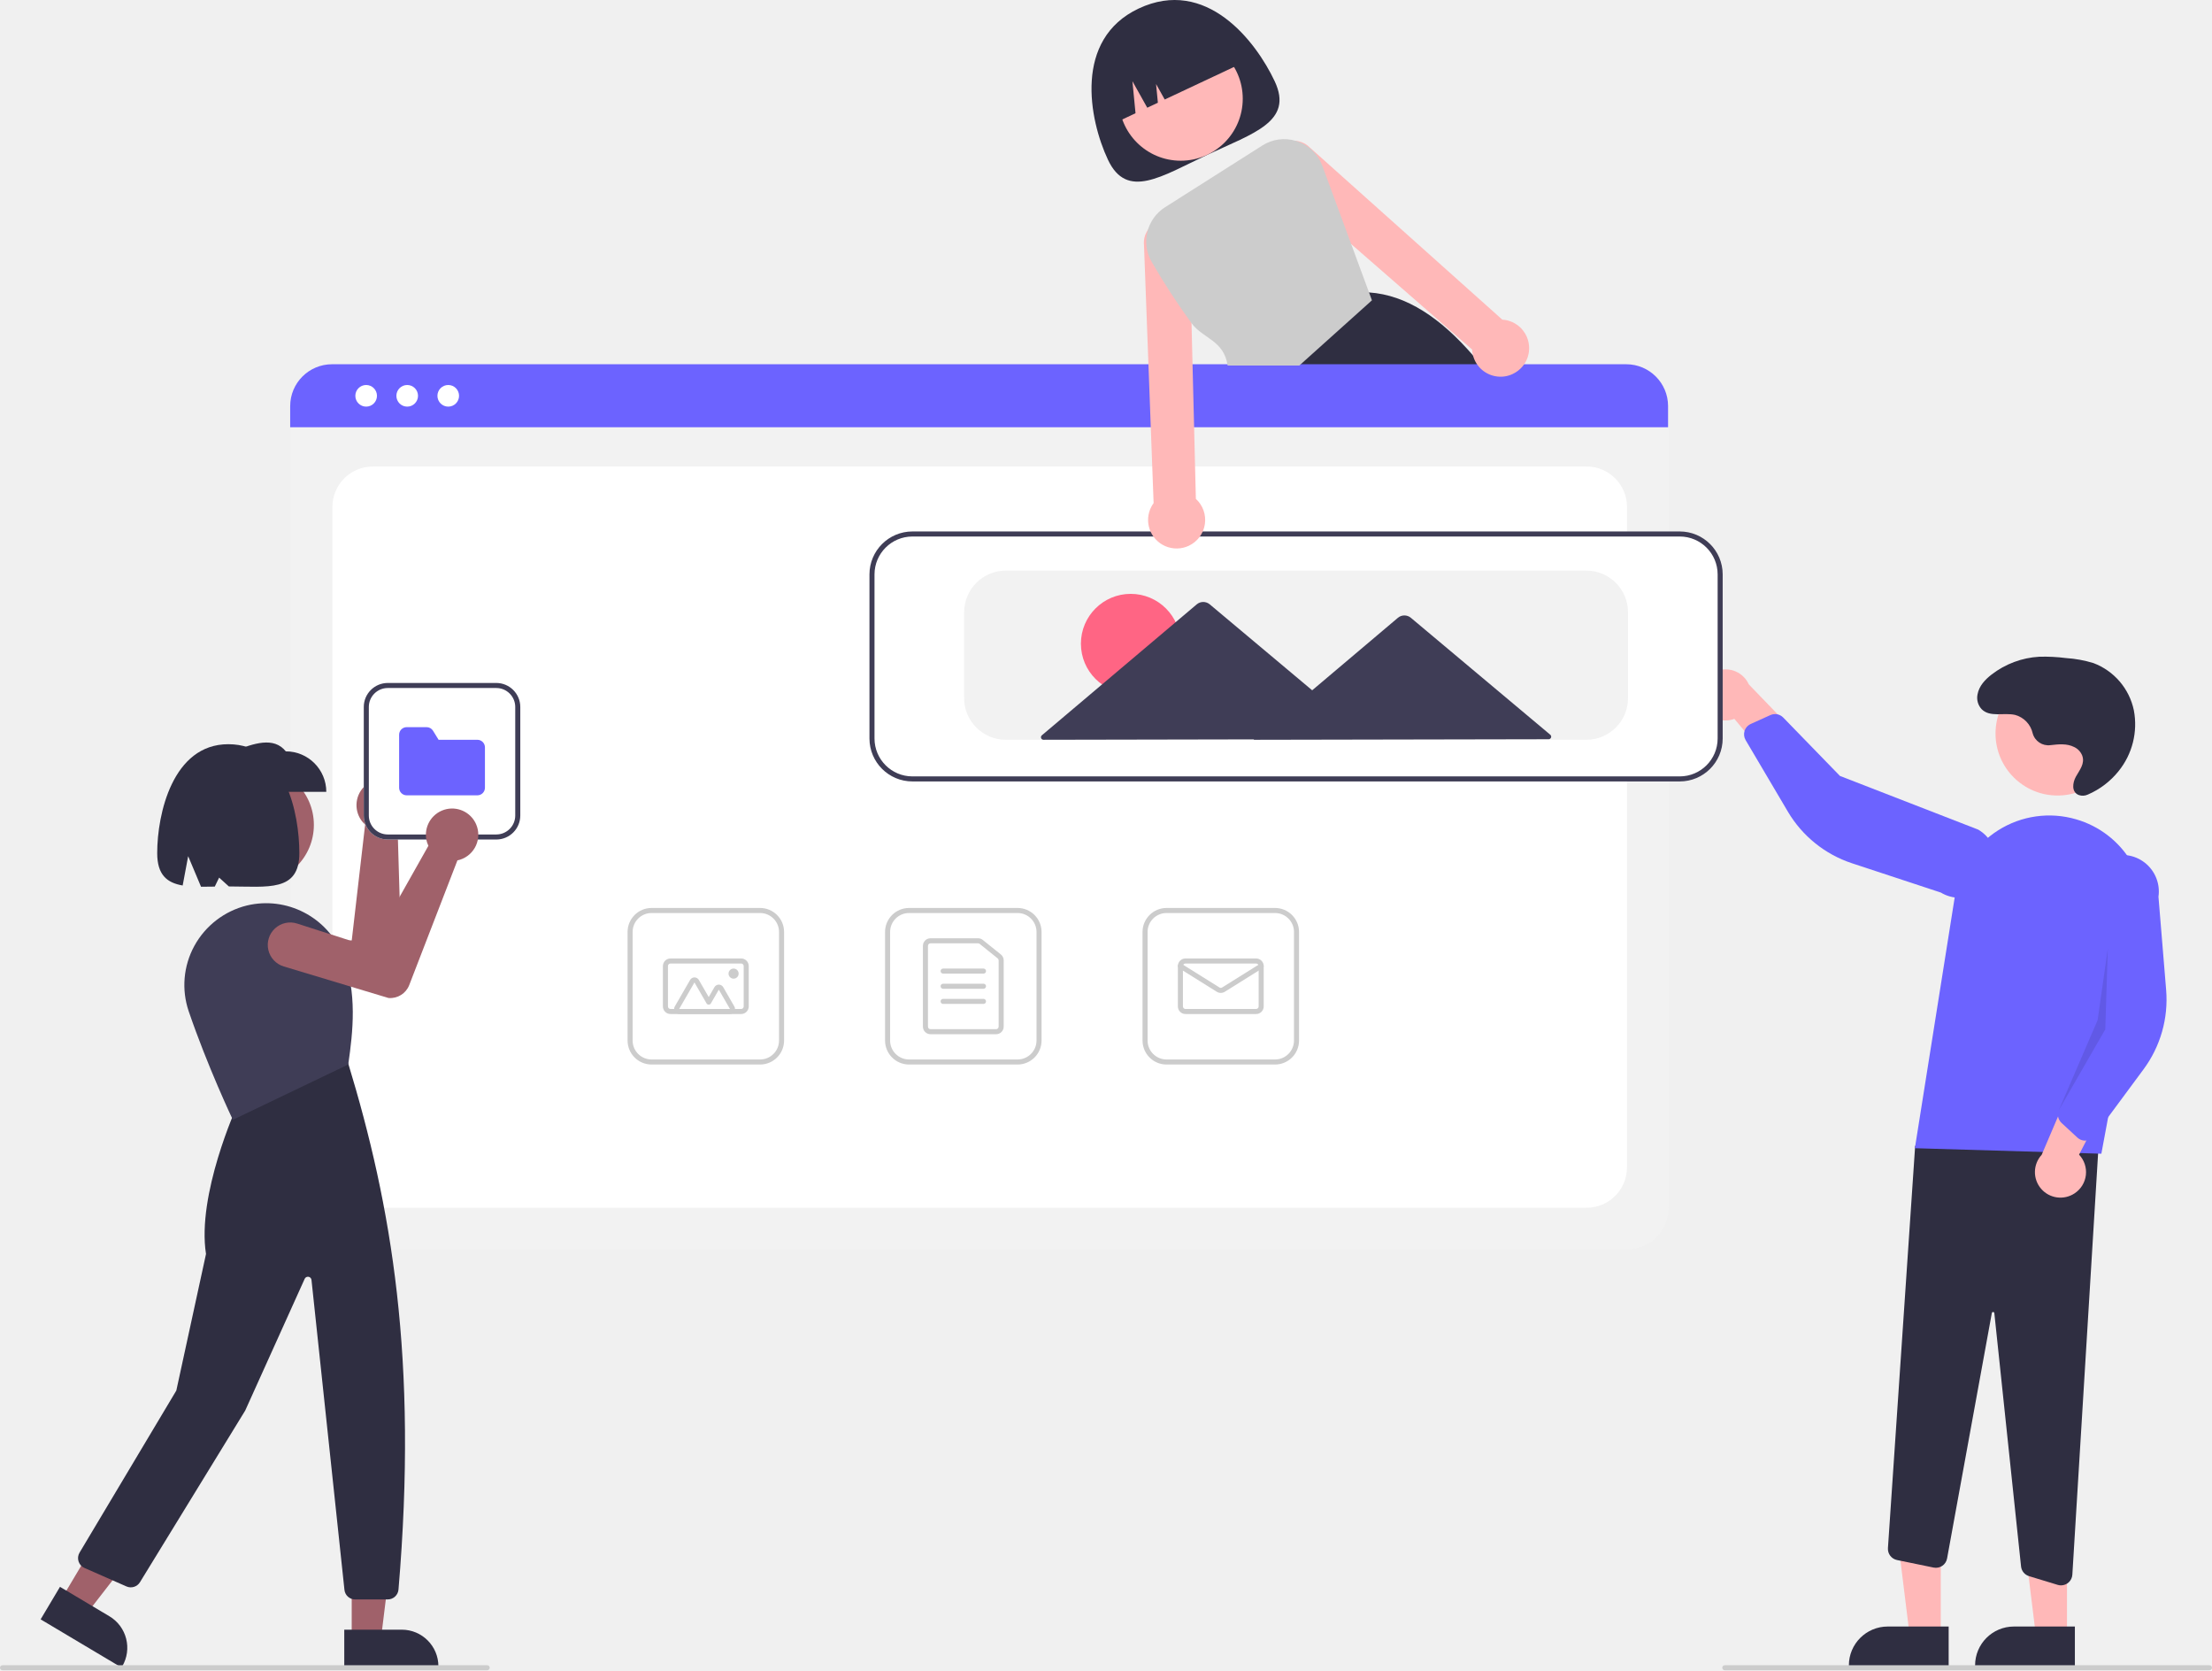
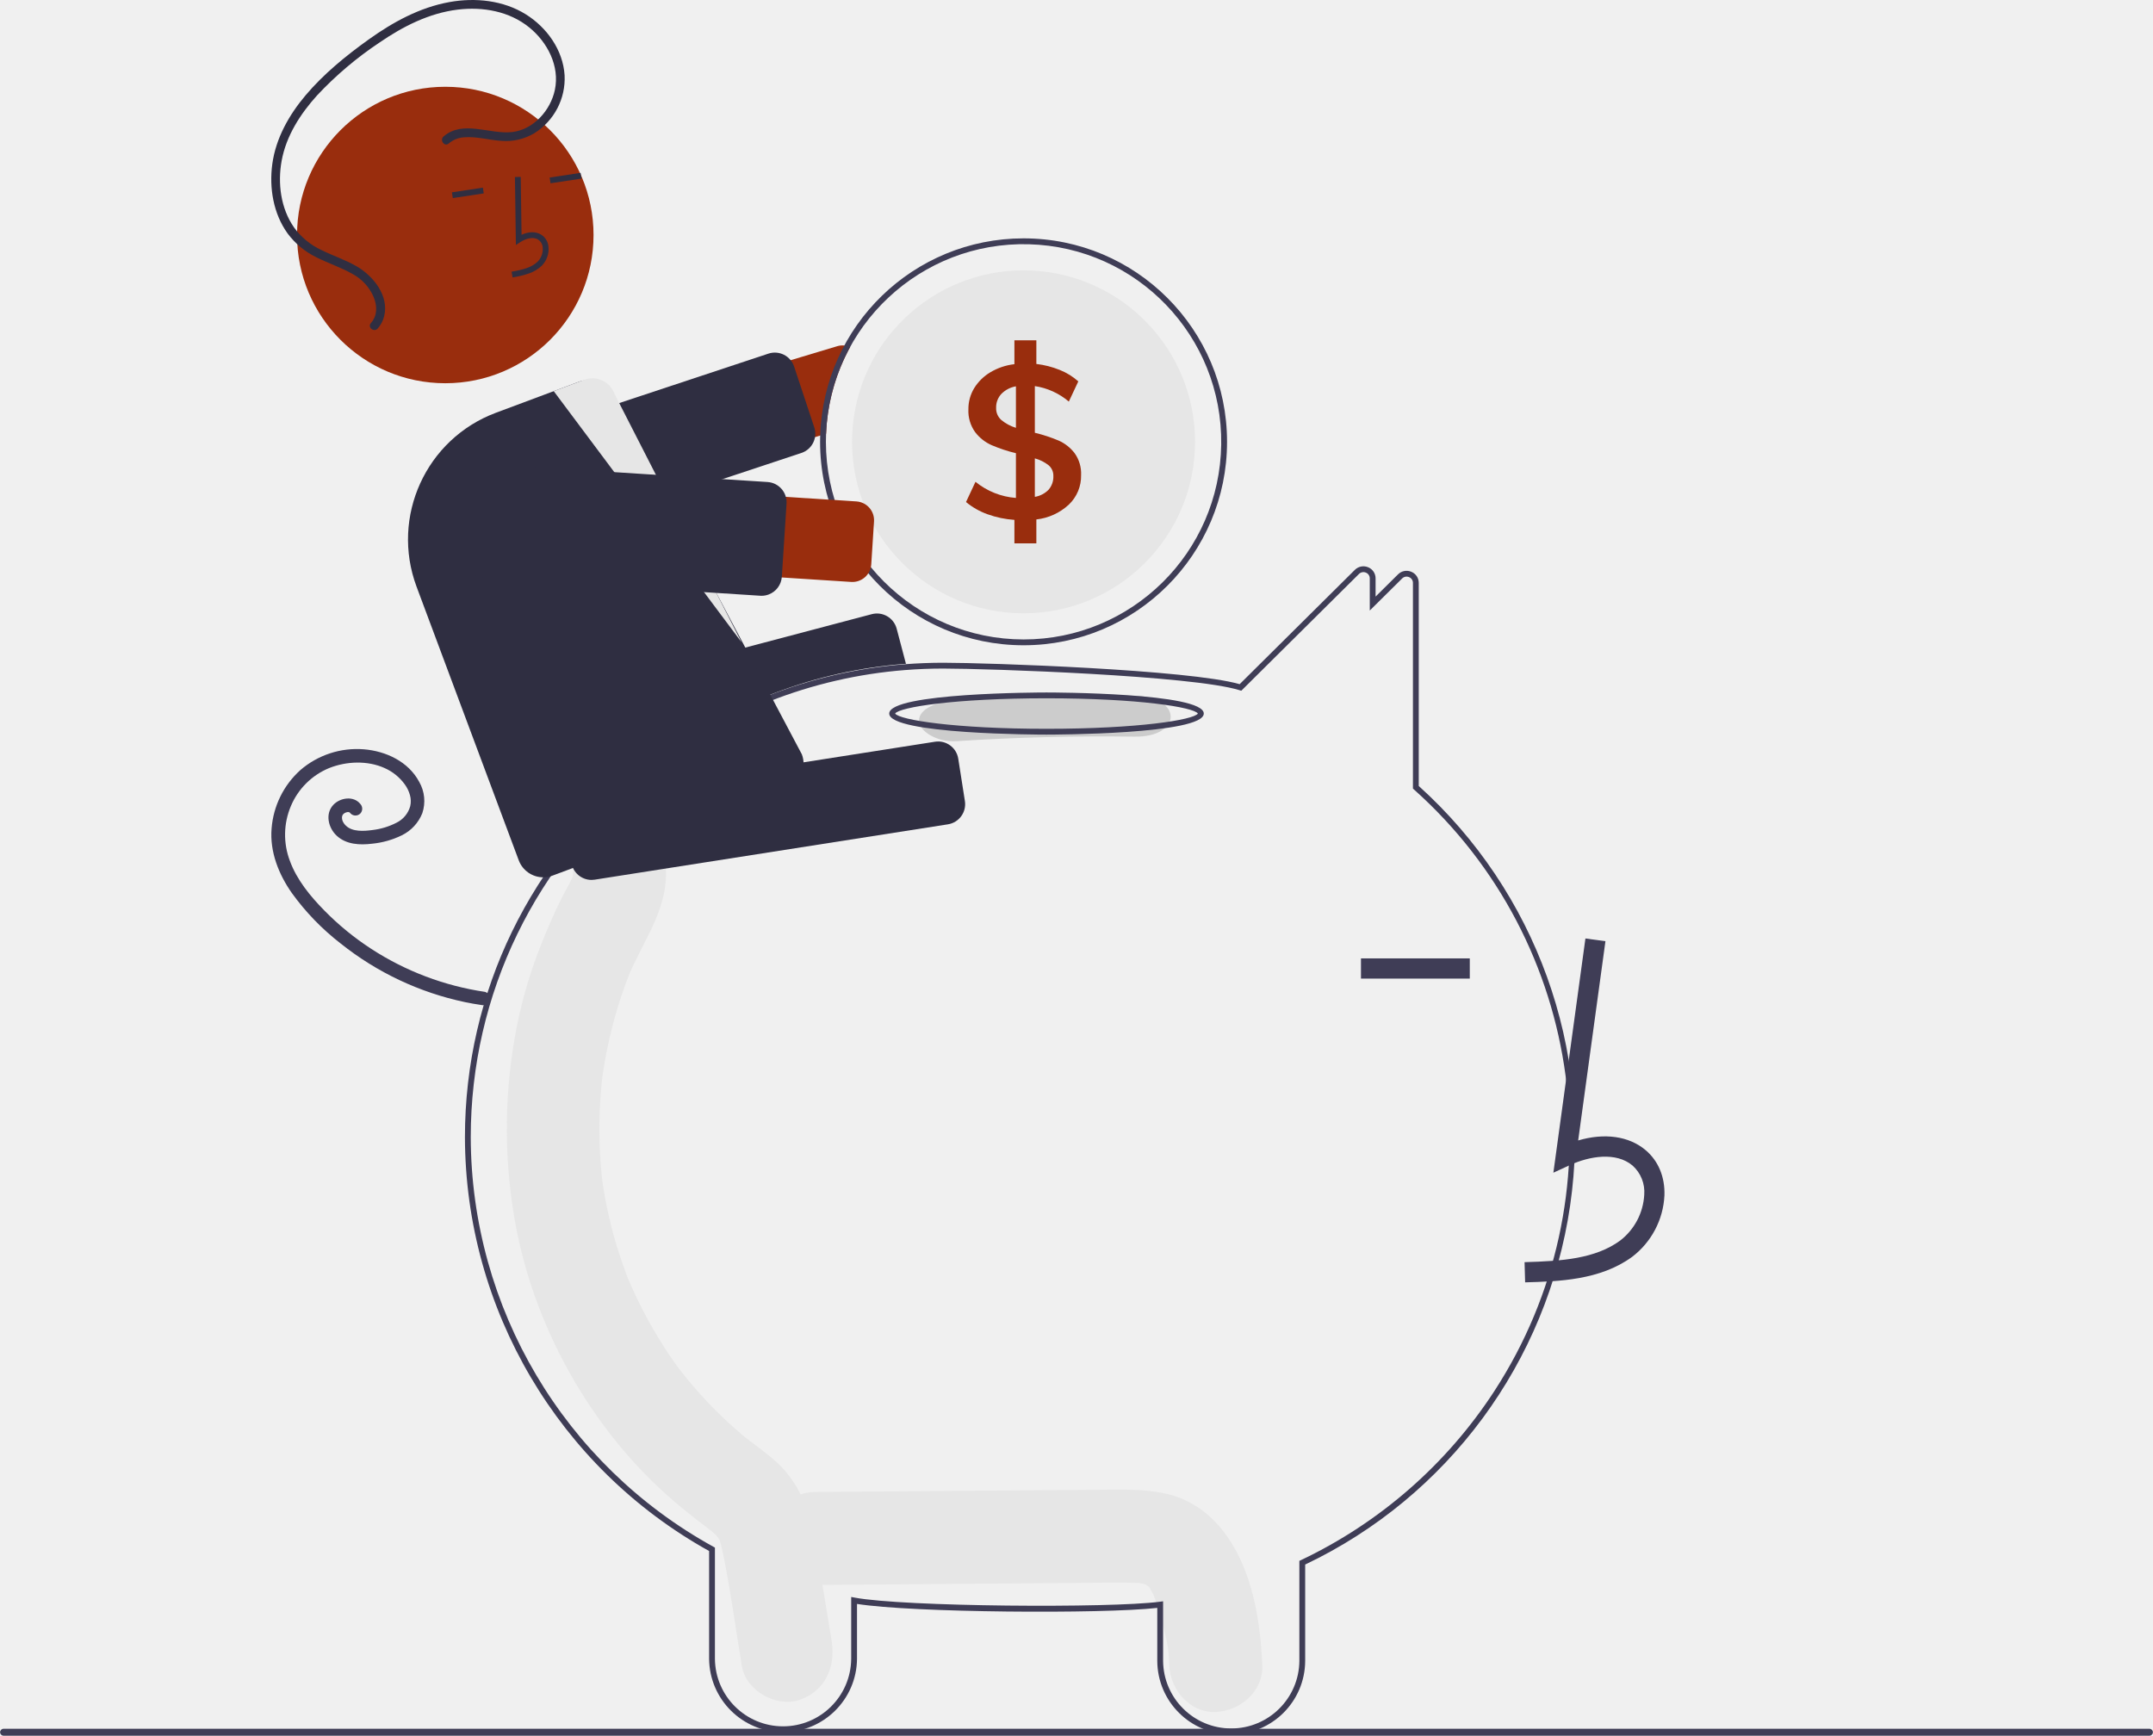
- <svg xmlns="http://www.w3.org/2000/svg" data-name="Layer 1" width="876.272" height="661.473" viewBox="0 0 876.272 661.473">
-   <path d="M685.834,138.655c7.516,15.995-8.411,20.526-26.655,29.099s-31.898,17.942-39.414,1.947-13.615-47.743,12.195-59.871C658.66,97.284,678.318,122.659,685.834,138.655Z" transform="translate(-180.8642 -106.4605)" fill="#2f2e41" />
-   <circle cx="467.746" cy="39.089" r="24.561" fill="#ffb8b8" />
-   <path d="M770.29,254.473c-.85-1.11-1.7-2.2-2.56-3.26q-1.665-2.07-3.35-4.01c-12.73-14.69-26.27-23.94-41.18-24.93h-.02l-.22-.02-29.71,28.96-10.1,9.84.22.54,5.45,13.57h95.49A234.834,234.834,0,0,0,770.29,254.473Z" transform="translate(-180.8642 -106.4605)" fill="#2f2e41" />
-   <path d="M621.902,155.438l0,0,8.792-4.131-1.225-12.683,5.879,10.496,4.202-1.975-.714-7.399,3.43,6.123,31.224-14.673,0,0a26,26,0,0,0-34.589-12.474l-4.525,2.126A26,26,0,0,0,621.902,155.438Z" transform="translate(-180.8642 -106.4605)" fill="#2f2e41" />
-   <path d="M825.39,601.261H312.552a16.519,16.519,0,0,1-16.5-16.5V276.607a12.102,12.102,0,0,1,12.088-12.088H829.593a12.311,12.311,0,0,1,12.297,12.297V584.761A16.519,16.519,0,0,1,825.39,601.261Z" transform="translate(-180.8642 -106.4605)" fill="#f2f2f2" />
-   <path d="M328.552,584.761h480.839a16,16,0,0,0,16-16V307.213a16,16,0,0,0-16-16H328.552a16,16,0,0,0-16,16V568.761A16,16,0,0,0,328.552,584.761Z" transform="translate(-180.8642 -106.4605)" fill="#fff" />
-   <path d="M841.66,275.663H295.82v-8.4a16.574,16.574,0,0,1,16.56-16.55H825.1a16.574,16.574,0,0,1,16.56,16.55Z" transform="translate(-180.8642 -106.4605)" fill="#6c63ff" />
-   <circle cx="145.051" cy="156.752" r="4.283" fill="#fff" />
-   <circle cx="161.31" cy="156.752" r="4.283" fill="#fff" />
-   <circle cx="177.569" cy="156.752" r="4.283" fill="#fff" />
-   <path d="M583.974,528.04h-43a9.511,9.511,0,0,1-9.5-9.5v-43a9.511,9.511,0,0,1,9.5-9.5h43a9.511,9.511,0,0,1,9.5,9.5v43A9.511,9.511,0,0,1,583.974,528.04Zm-43-60a7.508,7.508,0,0,0-7.5,7.5v43a7.508,7.508,0,0,0,7.5,7.5h43a7.508,7.508,0,0,0,7.5-7.5v-43a7.508,7.508,0,0,0-7.5-7.5Z" transform="translate(-180.8642 -106.4605)" fill="#ccc" />
-   <path d="M575.474,516.04h-26a3.003,3.003,0,0,1-3-3v-32a3.003,3.003,0,0,1,3-3h18.839a3.007,3.007,0,0,1,1.879.662l7.16,5.754a2.984,2.984,0,0,1,1.121,2.338v26.246A3.003,3.003,0,0,1,575.474,516.04Zm-26-36a1.001,1.001,0,0,0-1,1v32a1.001,1.001,0,0,0,1,1h26a1.001,1.001,0,0,0,1-1v-26.246a.995.995,0,0,0-.374-.779l-7.161-5.754a1.002,1.002,0,0,0-.626-.22Z" transform="translate(-180.8642 -106.4605)" fill="#ccc" />
-   <path d="M570.474,492.04h-16a1,1,0,0,1,0-2h16a1,1,0,0,1,0,2Z" transform="translate(-180.8642 -106.4605)" fill="#ccc" />
-   <path d="M570.474,498.04h-16a1,1,0,0,1,0-2h16a1,1,0,0,1,0,2Z" transform="translate(-180.8642 -106.4605)" fill="#ccc" />
-   <path d="M570.474,504.04h-16a1,1,0,0,1,0-2h16a1,1,0,0,1,0,2Z" transform="translate(-180.8642 -106.4605)" fill="#ccc" />
-   <path d="M685.974,528.04h-43a9.511,9.511,0,0,1-9.5-9.5v-43a9.511,9.511,0,0,1,9.5-9.5h43a9.511,9.511,0,0,1,9.5,9.5v43A9.511,9.511,0,0,1,685.974,528.04Zm-43-60a7.508,7.508,0,0,0-7.5,7.5v43a7.508,7.508,0,0,0,7.5,7.5h43a7.508,7.508,0,0,0,7.5-7.5v-43a7.508,7.508,0,0,0-7.5-7.5Z" transform="translate(-180.8642 -106.4605)" fill="#ccc" />
-   <path d="M678.474,508.04h-28a3.003,3.003,0,0,1-3-3v-16a3.003,3.003,0,0,1,3-3h28a3.003,3.003,0,0,1,3,3v16A3.003,3.003,0,0,1,678.474,508.04Zm-28-20a1.001,1.001,0,0,0-1,1v16a1.001,1.001,0,0,0,1,1h28a1.001,1.001,0,0,0,1-1v-16a1.001,1.001,0,0,0-1-1Z" transform="translate(-180.8642 -106.4605)" fill="#ccc" />
-   <path d="M664.474,499.678a3.003,3.003,0,0,1-1.59-.453l-14.94-9.337a1,1,0,0,1,1.061-1.696l14.94,9.337a1.006,1.006,0,0,0,1.06,0l14.939-9.337a1,1,0,0,1,1.061,1.696l-14.939,9.337A3.004,3.004,0,0,1,664.474,499.678Z" transform="translate(-180.8642 -106.4605)" fill="#ccc" />
-   <path d="M481.974,528.04h-43a9.511,9.511,0,0,1-9.5-9.5v-43a9.511,9.511,0,0,1,9.5-9.5h43a9.511,9.511,0,0,1,9.5,9.5v43A9.511,9.511,0,0,1,481.974,528.04Zm-43-60a7.508,7.508,0,0,0-7.5,7.5v43a7.508,7.508,0,0,0,7.5,7.5h43a7.508,7.508,0,0,0,7.5-7.5v-43a7.508,7.508,0,0,0-7.5-7.5Z" transform="translate(-180.8642 -106.4605)" fill="#ccc" />
-   <path d="M474.474,508.04h-28a3.003,3.003,0,0,1-3-3v-16a3.003,3.003,0,0,1,3-3h28a3.003,3.003,0,0,1,3,3v16A3.003,3.003,0,0,1,474.474,508.04Zm-28-20a1.001,1.001,0,0,0-1,1v16a1.001,1.001,0,0,0,1,1h28a1.001,1.001,0,0,0,1-1v-16a1.001,1.001,0,0,0-1-1Z" transform="translate(-180.8642 -106.4605)" fill="#ccc" />
-   <path d="M470.036,508.04h-20.124a2,2,0,0,1-1.732-3l6.062-10.5a2,2,0,0,1,3.464,0l3.915,6.781,2.268-3.929a2,2,0,0,1,3.464,0l4.415,7.647a2,2,0,0,1-1.732,3Zm0-2h0l-4.415-7.647-3.134,5.429a1.0 1,0,0,1-.866.5h0a1.0 1,0,0,1-.866-.5l-4.781-8.281-6.062,10.5Z" transform="translate(-180.8642 -106.4605)" fill="#ccc" />
-   <circle cx="290.61" cy="385.579" r="2" fill="#ccc" />
-   <polygon points="768.825 648.15 756.565 648.149 750.733 600.861 768.827 600.862 768.825 648.15" fill="#ffb8b8" />
-   <path d="M952.816,766.494l-39.531-.001v-.5a15.386,15.386,0,0,1,15.386-15.386h.001l24.144.001Z" transform="translate(-180.8642 -106.4605)" fill="#2f2e41" />
-   <polygon points="818.825 648.15 806.565 648.149 800.733 600.861 818.827 600.862 818.825 648.15" fill="#ffb8b8" />
-   <path d="M1002.816,766.494l-39.531-.001v-.5a15.386,15.386,0,0,1,15.386-15.386h.001l24.144.001Z" transform="translate(-180.8642 -106.4605)" fill="#2f2e41" />
-   <path d="M996.014,734.111l-11.354-3.454a4.493,4.493,0,0,1-3.166-3.833L970.908,626.498a.48.48,0,0,0-.479-.447.469.469,0,0,0-.51.409l-17.731,97.199a4.5,4.5,0,0,1-5.335,3.6L932.342,724.269a4.516,4.516,0,0,1-3.582-4.712l10.785-159.312,73.138-7.892-10.868,177.727a4.505,4.505,0,0,1-4.484,4.228A4.526,4.526,0,0,1,996.014,734.111Z" transform="translate(-180.8642 -106.4605)" fill="#2f2e41" />
-   <circle cx="815.08" cy="290.487" r="24.561" fill="#ffb8b8" />
-   <path d="M939.433,561.18l15.858-99.851a37.857,37.857,0,0,1,48.005-30.399h0a37.743,37.743,0,0,1,26.601,43.262l-16.591,89.172Z" transform="translate(-180.8642 -106.4605)" fill="#6c63ff" />
-   <path d="M1002.725,579.046a10.056,10.056,0,0,0,1.747-15.32l16.396-31.751-18.465,1.97-12.739,29.849a10.11,10.11,0,0,0,13.061,15.251Z" transform="translate(-180.8642 -106.4605)" fill="#ffb8b8" />
-   <path d="M1006.236,558.126a4.506,4.506,0,0,1-2.426-1.151l-6.273-5.797a4.515,4.515,0,0,1-1.092-5.054l12.537-29.718-1.779-58.72a14.497,14.497,0,1,1,28.727,3.919l3.041,36.912a46.373,46.373,0,0,1-8.938,31.397l-19.552,26.432a4.505,4.505,0,0,1-3.195,1.804A4.455,4.455,0,0,1,1006.236,558.126Z" transform="translate(-180.8642 -106.4605)" fill="#6c63ff" />
-   <path d="M854.505,383.566a10.056,10.056,0,0,0,13.426,7.582l22.846,27.478,5.385-17.772-22.52-23.369a10.11,10.11,0,0,0-19.137,6.081Z" transform="translate(-180.8642 -106.4605)" fill="#ffb8b8" />
-   <path d="M872.401,394.955a4.506,4.506,0,0,1,2.006-1.786l7.784-3.517a4.515,4.515,0,0,1,5.08.965l22.478,23.132,54.766,21.257a14.497,14.497,0,1,1-14.809,24.926l-35.177-11.592a46.374,46.374,0,0,1-25.427-20.472l-16.717-28.31a4.505,4.505,0,0,1-.415-3.646A4.454,4.454,0,0,1,872.401,394.955Z" transform="translate(-180.8642 -106.4605)" fill="#6c63ff" />
-   <polygon points="835.002 375.652 834.002 407.652 815.58 439.663 830.962 403.99 835.002 375.652" opacity="0.1" />
-   <path d="M993.13,401.563a6.423,6.423,0,0,1-7.031-4.702,9.764,9.764,0,0,0-6.951-7.274c-4.505-1.029-10.012,1.091-13.314-2.322a6.637,6.637,0,0,1-1.575-5.842c.608-3.317,2.981-5.823,5.563-7.827a34.062,34.062,0,0,1,18.866-7.051,67.677,67.677,0,0,1,10.621.528,47.009,47.009,0,0,1,10.864,1.985,25.576,25.576,0,0,1,16.002,18.68,29.528,29.528,0,0,1-6.057,24.13,31.702,31.702,0,0,1-12.161,9.259,4.744,4.744,0,0,1-3.606.183c-2.957-1.176-2.474-4.839-1.126-7.283,1.443-2.615,3.663-5.146,2.503-8.329a6.302,6.302,0,0,0-3.127-3.366c-2.94-1.499-6.228-1.145-9.389-.78Z" transform="translate(-180.8642 -106.4605)" fill="#2f2e41" />
-   <path d="M846.297,415.433h-304a16.519,16.519,0,0,1-16.5-16.5v-65a16.519,16.519,0,0,1,16.5-16.5h304a16.519,16.519,0,0,1,16.5,16.5v65A16.519,16.519,0,0,1,846.297,415.433Z" transform="translate(-180.8642 -106.4605)" fill="#fff" />
-   <path d="M846.297,415.933h-304a17.019,17.019,0,0,1-17-17v-65a17.019,17.019,0,0,1,17-17h304a17.019,17.019,0,0,1,17,17v65A17.019,17.019,0,0,1,846.297,415.933Zm-304-97a15.017,15.017,0,0,0-15,15v65a15.017,15.017,0,0,0,15,15h304a15.017,15.017,0,0,0,15-15v-65a15.017,15.017,0,0,0-15-15Z" transform="translate(-180.8642 -106.4605)" fill="#3f3d56" />
-   <path d="M809.297,399.433h-230a16.519,16.519,0,0,1-16.5-16.5v-34a16.519,16.519,0,0,1,16.5-16.5h230a16.519,16.519,0,0,1,16.5,16.5v34A16.519,16.519,0,0,1,809.297,399.433Z" transform="translate(-180.8642 -106.4605)" fill="#f2f2f2" />
-   <circle cx="447.928" cy="254.915" r="19.732" fill="#ff6584" />
-   <path d="M795.004,397.442l-27.853-23.36-27.372-22.956a4,4,0,0,0-5.153.01l-27.283,23.062-6.664,5.633-10.048-8.427-30.537-25.611a4,4,0,0,0-5.152.01l-30.438,25.728-30.917,26.133a1.0 1,0,0,0,.647,1.764l63.387-.122,20.064-.039-.196.166,59.808-.115,57.067-.11A1.0 1,0,0,0,795.004,397.442Z" transform="translate(-180.8642 -106.4605)" fill="#3f3d56" />
-   <path d="M1056.136,767.933h-192a1,1,0,0,1,0-2h192a1,1,0,0,1,0,2Z" transform="translate(-180.8642 -106.4605)" fill="#ccc" />
-   <path d="M784.92,238.373a11.221,11.221,0,0,0-7.25-5.1,10.301,10.301,0,0,0-1.66-.21l-76.19-68.12a9.015,9.015,0,0,0-5.63-2.69,7.67,7.67,0,0,0-1.27-.04,9.055,9.055,0,0,0-5.96,15.48l29.17,25.43,47.9,41.75a11.916,11.916,0,0,0,.35,2.33,11.266,11.266,0,0,0,9.67,8.37,11.092,11.092,0,0,0,6.05-1,11.407,11.407,0,0,0,3.88-2.97c.11-.13.21-.25.31-.39a11.293,11.293,0,0,0,.63-12.84Z" transform="translate(-180.8642 -106.4605)" fill="#ffb8b8" />
-   <path d="M654.6,304.023l-.71-28.86-.6-23.95-.41-16.76-.81-32.67a9.046,9.046,0,0,0-15.71-5.25,6.923,6.923,0,0,0-.75.96,8.936,8.936,0,0,0-1.56,6.05l1.78,47.67.89,23.95,1.14,30.55a12.047,12.047,0,0,0-.89,1.41,11.248,11.248,0,0,0-.71,8.84,11.311,11.311,0,0,0,15.56,6.63,11.301,11.301,0,0,0,2.78-18.57Z" transform="translate(-180.8642 -106.4605)" fill="#ffb8b8" />
-   <path d="M723.201,222.273l-7.07-19.15-11.44-31.02a16.006,16.006,0,0,0-9.95-9.68c-.18-.06-.37-.12-.55-.17a15.984,15.984,0,0,0-13.24,1.82l-38.53,24.44a16.093,16.093,0,0,0-5.27,21.75,276.323,276.323,0,0,0,15.73,24.19c4.49,6.11,12.85,6.76,14.3,16.76h28.41l28.76-25.82Z" transform="translate(-180.8642 -106.4605)" fill="#ccc" />
-   <circle cx="101.165" cy="326.682" r="23.172" fill="#a0616a" />
-   <path d="M338.916,417.193q.343.273.664.578a10.38,10.38,0,0,1-.417,15.484,9.722,9.722,0,0,1-.814.613l1.568,52.945a8.061,8.061,0,0,1-5.545,7.867l-.096.021-42.989,4.578a8.899,8.899,0,1,1-1.722-17.713l30.644-2.699,5.3-45.851a9.876,9.876,0,0,1-.972-.99,10.38,10.38,0,0,1,14.378-14.833Z" transform="translate(-180.8642 -106.4605)" fill="#a0616a" />
-   <polygon points="139.328 649.174 150.895 649.174 156.397 604.561 139.326 604.561 139.328 649.174" fill="#a0616a" />
-   <path d="M317.242,751.858l22.778-.001h.001a14.516,14.516,0,0,1,14.516,14.516v.472l-37.294.001Z" transform="translate(-180.8642 -106.4605)" fill="#2f2e41" />
-   <polygon points="24.366 633.182 34.304 639.099 61.857 603.582 47.189 594.849 24.366 633.182" fill="#a0616a" />
-   <path d="M204.627,734.889l19.572,11.653.001 0a14.516,14.516,0,0,1,5.046,19.899l-.241.405L196.96,747.767Z" transform="translate(-180.8642 -106.4605)" fill="#2f2e41" />
-   <path d="M334.488,739.877H321.536a4.238,4.238,0,0,1-4.221-3.797L304.258,613.343a1.415,1.415,0,0,0-2.697-.433l-23.555,52.159-41.704,68.003a4.266,4.266,0,0,1-5.329,1.666l-16.66-7.33a4.247,4.247,0,0,1-1.935-6.064l38.337-64.192,11.758-54.085c-3.698-23.455,12.155-58.326,12.316-58.676l.079-.17,43.668-17.068.219.268c17.221,56.514,27.715,117.332,19.967,208.568A4.274,4.274,0,0,1,334.488,739.877Z" transform="translate(-180.8642 -106.4605)" fill="#2f2e41" />
-   <path d="M273.107,549.934l-.203-.427c-.097-.205-9.807-20.684-17.292-42.571a32.285,32.285,0,0,1,2.239-25.873,32.637,32.637,0,0,1,20.813-16.004h0A32.677,32.677,0,0,1,316.591,484.627c5.937,14.847,4.045,30.695,2.264,43.157l-.035.25-.227.109Z" transform="translate(-180.8642 -106.4605)" fill="#3f3d56" />
-   <path d="M310.124,420.054H273.33V404.015c8.076-3.208,15.978-5.937,20.756,0a16.038,16.038,0,0,1,16.038,16.038Z" transform="translate(-180.8642 -106.4605)" fill="#2f2e41" />
-   <path d="M271.293,401.185c-21.996,0-28.153,27.571-28.153,43.126,0,8.674,3.923,11.777,10.088,12.827l2.177-11.611,5.099,12.111c1.732.009,3.551-.025,5.437-.06l1.729-3.56,3.855,3.496c15.441.023,27.921,2.274,27.921-13.203C299.445,428.756,294.046,401.185,271.293,401.185Z" transform="translate(-180.8642 -106.4605)" fill="#2f2e41" />
-   <path d="M373.864,767.933h-192a1,1,0,1,1,0-2h192a1,1,0,0,1,0,2Z" transform="translate(-180.8642 -106.4605)" fill="#ccc" />
-   <path d="M377.474,438.933h-43a9.511,9.511,0,0,1-9.5-9.5v-43a9.511,9.511,0,0,1,9.5-9.5h43a9.511,9.511,0,0,1,9.5,9.5v43A9.511,9.511,0,0,1,377.474,438.933Z" transform="translate(-180.8642 -106.4605)" fill="#fff" />
-   <path d="M377.474,438.933h-43a9.511,9.511,0,0,1-9.5-9.5v-43a9.511,9.511,0,0,1,9.5-9.5h43a9.511,9.511,0,0,1,9.5,9.5v43A9.511,9.511,0,0,1,377.474,438.933Zm-43-60a7.508,7.508,0,0,0-7.5,7.5v43a7.508,7.508,0,0,0,7.5,7.5h43a7.508,7.508,0,0,0,7.5-7.5v-43a7.508,7.508,0,0,0-7.5-7.5Z" transform="translate(-180.8642 -106.4605)" fill="#3f3d56" />
-   <path d="M369.974,421.433h-28a3.003,3.003,0,0,1-3-3v-21a3.003,3.003,0,0,1,3-3h7.882a2.981,2.981,0,0,1,2.555,1.427l2.198,3.573h15.364a3.003,3.003,0,0,1,3,3v16A3.003,3.003,0,0,1,369.974,421.433Z" transform="translate(-180.8642 -106.4605)" fill="#6c63ff" />
-   <path d="M369.064,432.042q.21.384.388.79a10.38,10.38,0,0,1-6.393,14.109,9.72,9.72,0,0,1-.988.25l-19.099,49.405a8.061,8.061,0,0,1-8.163,5.099l-.096-.018-41.397-12.462a8.899,8.899,0,1,1,5.286-16.993l29.29,9.404,22.676-40.202a9.876,9.876,0,0,1-.511-1.289,10.38,10.38,0,0,1,19.007-8.091Z" transform="translate(-180.8642 -106.4605)" fill="#a0616a" />
+ <svg xmlns="http://www.w3.org/2000/svg" data-name="Layer 1" width="740.675" height="597.175" viewBox="0 0 740.675 597.175">
+   <path d="M651.612,679.719c-5.122-7.172-12.055-12.419-20.771-14.383-7.601-1.713-15.416-1.421-23.142-1.361l-97.692.753c-8.367.065-16.389,7.313-16,16,.386,8.614,7.032,16.069,16,16q42.926-.331,85.851-.662c6.747-.052,13.497-.174,20.244-.152,1.515.005,3.024.085,4.538.102.367.004.631.001.818-.007.047.014.086.027.147.044.79.217,1.6.366,2.394.572-.278.008.515.503.914.671.055.108.171.299.366.595.272.51,1.077,2.059,1.11,2.01a71.762,71.762,0,0,1,2.987,9.393c1.859,7.047,2.268,8.52,2.536,15.132.338,8.352,7.117,16.398,16,16,8.379-.375,16.363-7.042,16-16C663.3,709.333,660.651,692.377,651.612,679.719Z" transform="translate(-229.6623 -151.4124)" fill="#e6e6e6" />
+   <path d="M515.749,715.825c-1.835-11.12-3.635-22.246-5.505-33.36-1.898-11.274-5.774-21.598-14.548-28.997-2.344-1.977-4.775-3.823-7.216-5.663-.858-.647-1.715-1.295-2.563-1.956-.051-.04-.083-.064-.127-.099-.093-.08-.205-.176-.355-.303-3.657-3.095-7.19-6.327-10.556-9.763q-4.483-4.577-8.575-9.545-1.022-1.241-2.019-2.504c-.114-.145-.729-.94-1.135-1.459-.377-.519-1.066-1.457-1.182-1.621q-1.164-1.646-2.286-3.322a156.126,156.126,0,0,1-13.187-24.115q-.547-1.251-1.068-2.517c-.093-.258-.214-.588-.374-1.029-.741-2.038-1.481-4.074-2.159-6.137q-2.16-6.571-3.714-13.336-.768-3.34-1.383-6.715-.317-1.735-.593-3.478c-.03-.193-.21-1.446-.316-2.154-.078-.712-.224-1.972-.243-2.166q-.176-1.756-.312-3.516-.307-3.96-.415-7.933-.185-7.061.253-14.122c.166-2.645.402-5.282.693-7.915.018-.162.031-.29.044-.406.018-.118.038-.251.062-.417.215-1.455.442-2.908.695-4.356a159.294,159.294,0,0,1,3.739-16.313q1.088-3.809,2.363-7.555.568-1.663,1.173-3.314c-.026.071,1.182-3.016,1.198-3.119,4.795-11.329,12.638-21.657,12.648-34.526.007-8.713-7.364-17.06-16-16.657a16.625,16.625,0,0,0-16,16.657c0,.196-.001.363-.001.525-.081.271-.148.498-.208.698-.935,2.032-2.081,3.963-3.107,5.944-2.811,5.423-5.209,11.025-7.488,16.708a159.825,159.825,0,0,0-8.529,28.628,182.098,182.098,0,0,0-.968,65.04c6.204,37.813,26.662,74.009,55.103,98.339,2.468,2.111,4.997,4.152,7.549,6.151,1.056.827,2.121,1.639,3.191,2.446.506.381,2.602,2.034,1.68,1.233,1.982,1.692,2.817,2.543,3.326,3.789.074.288.174.678.311,1.211.359,1.405.7,2.808.983,4.233,2.476,12.451,4.196,25.112,6.264,37.644,1.421,8.611,12.022,14.215,19.682,11.634C513.49,733.312,517.272,725.051,515.749,715.825Z" transform="translate(-229.6623 -151.4124)" fill="#e6e6e6" />
+   <path d="M653.23,748.12a25.374,25.374,0,0,1-25.44-25.25V704.619c-19.109,2.139-84.543,1.644-103.3-1.37v18.892a25.441,25.441,0,0,1-50.88,0v-37.092a163.307,163.307,0,0,1-84-142.388c0-49.83,22.583-96.314,61.959-127.534a164.075,164.075,0,0,1,89.323-35.173c4.427-.347,8.881-.523,13.239-.523,15.352,0,84.619,2.372,101.998,7.372L695.756,347.48a4.16,4.16,0,0,1,4.55-.907,4.1,4.1,0,0,1,2.584,3.847v6.252l7.716-7.642a4.151,4.151,0,0,1,4.546-.908,4.102,4.102,0,0,1,2.587,3.848v69.865a162.759,162.759,0,0,1-39.07,267.866v33.169A25.374,25.374,0,0,1,653.23,748.12ZM629.79,702.351v20.52a23.441,23.441,0,0,0,46.88,0V688.438l.571-.271a162.456,162.456,0,0,0,66.531-58.182,160.325,160.325,0,0,0-27.699-206.96l-.332-.298V351.97a2.103,2.103,0,0,0-1.342-1.996,2.149,2.149,0,0,0-2.381.473l-11.127,11.021V350.42a2.103,2.103,0,0,0-1.342-1.996,2.154,2.154,0,0,0-2.385.477l-40.476,40.164-.575-.18c-16.156-5.057-86.513-7.454-101.982-7.454-4.306,0-8.707.174-13.082.517a162.075,162.075,0,0,0-88.237,34.746c-38.895,30.838-61.202,76.751-61.202,125.967A161.315,161.315,0,0,0,475.094,683.585l.516.286v38.27a23.441,23.441,0,0,0,46.88,0V700.854l1.185.223c16.856,3.171,87.832,3.671,104.985,1.421Z" transform="translate(-229.6623 -151.4124)" fill="#3f3d56" />
+   <path d="M517.66,270.53,406.92,303.81a13.882,13.882,0,0,0,7.99,26.59l96.91-29.13,2.03-.61a67.517,67.517,0,0,1,8.29-29.86,6.165,6.165,0,0,0-2-.52A6.367,6.367,0,0,0,517.66,270.53Z" transform="translate(-229.6623 -151.4124)" fill="#992d0d" />
+   <path d="M412.995,337.495a7.013,7.013,0,0,1-6.638-4.801l-6.925-20.896a6.999,6.999,0,0,1,4.443-8.847l90.131-29.87a7,7,0,0,1,8.847,4.442l6.925,20.896a6.976,6.976,0,0,1-4.193,8.759q-.125.047-.252.088l-90.129,29.869A7.003,7.003,0,0,1,412.995,337.495Z" transform="translate(-229.6623 -151.4124)" fill="#2f2e41" />
+   <path d="M581.79,233.42a70.031,70.031,0,0,0-69.97,67.85c-.02.71-.03,1.43-.03,2.15a70,70,0,1,0,70-70Zm0,138a68.071,68.071,0,0,1-68-68q0-1.395.06-2.76A67.998,67.998,0,1,1,581.79,371.42Z" transform="translate(-229.6623 -151.4124)" fill="#3f3d56" />
+   <path d="M640.79,303.42a59,59,0,0,1-118,0c0-1.87.09-3.71.26-5.53A59,59,0,0,1,640.79,303.42Z" transform="translate(-229.6623 -151.4124)" fill="#e6e6e6" />
+   <path d="M599.36,307.34a14.048,14.048,0,0,0-5.47-4.33,53.139,53.139,0,0,0-8.22-2.7V284.25a23.396,23.396,0,0,1,11.69,5.33l3.26-6.95a21.561,21.561,0,0,0-6.36-3.93,31.259,31.259,0,0,0-8.07-2.07v-8.14h-7.55v8.22a20.672,20.672,0,0,0-8.25,2.77,16.399,16.399,0,0,0-5.59,5.48,13.771,13.771,0,0,0-1.99,7.29,12.463,12.463,0,0,0,2.29,7.8,14.51,14.51,0,0,0,5.7,4.52,52.692,52.692,0,0,0,8.36,2.77v15.39A24.988,24.988,0,0,1,565.25,317.18l-3.26,6.96a24.58,24.58,0,0,0,7.44,4.22,34.161,34.161,0,0,0,9.21,1.92v8.07h7.55v-8.22a19.538,19.538,0,0,0,11.21-5.14,13.59,13.59,0,0,0,4.18-10.1A12.055,12.055,0,0,0,599.36,307.34Zm-20.2-8.73a14.499,14.499,0,0,1-5.03-2.7,5.32,5.32,0,0,1-1.78-4.18,6.726,6.726,0,0,1,1.82-4.81,9.202,9.202,0,0,1,4.99-2.59Zm11.25,21.28a8.557,8.557,0,0,1-4.74,2.47V309.12a13.24,13.24,0,0,1,4.74,2.37,4.658,4.658,0,0,1,1.63,3.7A6.804,6.804,0,0,1,590.41,319.89Z" transform="translate(-229.6623 -151.4124)" fill="#992d0d" />
+   <path d="M416.209,422.184a7.023,7.023,0,0,1-6.775-5.216l-3.77-14.27a7.004,7.004,0,0,1,4.975-8.551l118.941-31.43a7.015,7.015,0,0,1,8.551,4.985l3.194,12.09-.598.046a160.163,160.163,0,0,0-84.108,31.871l-.173.084-38.46,10.16A6.963,6.963,0,0,1,416.209,422.184Z" transform="translate(-229.6623 -151.4124)" fill="#2f2e41" />
+   <path d="M396.51,492.671a98.108,98.108,0,0,1-39.122-14.792A95.527,95.527,0,0,1,341.214,464.65c-4.828-4.924-9.447-10.521-11.838-17.079a25.299,25.299,0,0,1,.331-18.769,24.334,24.334,0,0,1,13.169-13.126c5.99-2.389,13.226-2.644,19.055-.028a17.089,17.089,0,0,1,6.964,5.606,11.435,11.435,0,0,1,1.81,3.758,7.674,7.674,0,0,1,.09,3.759,9.016,9.016,0,0,1-4.774,5.723,24.068,24.068,0,0,1-8.152,2.486c-2.86.39-6.969.745-9.268-1.551a4.669,4.669,0,0,1-1.093-1.611,3.114,3.114,0,0,1-.172-1.458c-.034.217.139-.472.129-.445-.036.102-.194.35.03-.031a3.397,3.397,0,0,1,.233-.363c-.076.098-.243.262.055-.019a1.962,1.962,0,0,1,.914-.564c.138-.04.279-.072.418-.11.353-.096-.352.005.009-.006.139-.004.28-.001.419-.007.354-.016-.349-.097-.01-.011.132.033.262.065.392.106.282.089-.2-.207-.009.014.224.259-.235-.252.019-.001a4.624,4.624,0,0,1,.358.394,2.359,2.359,0,0,0,3.315,0,2.399,2.399,0,0,0,0-3.315c-2.311-2.865-6.877-2.157-9.215.264-2.982,3.088-1.801,7.983,1.1,10.678,3.284,3.051,7.934,3.263,12.158,2.751a29.817,29.817,0,0,0,10.269-2.902,14.398,14.398,0,0,0,7.024-7.588,13.174,13.174,0,0,0-1.056-10.769c-3.729-7.011-11.452-10.606-19.084-11.228a29.812,29.812,0,0,0-21.819,7.163,30.154,30.154,0,0,0-9.888,20.075c-.666,7.996,2.436,15.761,6.959,22.214a84.627,84.627,0,0,0,16.779,17.353,102.473,102.473,0,0,0,42.812,20.191q2.792.577,5.615.988a2.421,2.421,0,0,0,2.883-1.637,2.361,2.361,0,0,0-1.637-2.883Z" transform="translate(-229.6623 -151.4124)" fill="#3f3d56" />
+   <path d="M619.895,390.794q-30.663-.433-61.133,1.556c-6.943.453-12.951,2.907-12.951,7.032,0,3.449,5.96,7.489,12.951,7.032q30.454-1.989,61.133-1.556C636.569,405.094,636.559,391.029,619.895,390.794Z" transform="translate(-229.6623 -151.4124)" fill="#ccc" />
+   <path d="M589.682,404.162c-2.209,0-54.106-.083-54.106-7.251,0-7.168,51.896-7.25,54.106-7.25s54.106.083,54.106,7.25C643.787,404.079,591.891,404.162,589.682,404.162Zm-52.076-7.251c1.42,2.173,20.496,5.251,52.076,5.251s50.656-3.078,52.076-5.251c-1.42-2.173-20.496-5.25-52.076-5.25S539.025,394.738,537.605,396.911Z" transform="translate(-229.6623 -151.4124)" fill="#3f3d56" />
+   <path d="M754.336,592.612c11.488-.319,25.786-.718,36.801-8.764a28.262,28.262,0,0,0,11.121-21.103c.225-6.355-2.071-11.901-6.465-15.614-5.753-4.861-14.154-6.002-23.207-3.341l9.38-68.548-6.886-.943L764.052,554.885l5.75-2.639c6.666-3.058,15.817-4.614,21.504.192a12.215,12.215,0,0,1,4.006,10.062,21.361,21.361,0,0,1-8.275,15.735c-8.572,6.261-19.969,7.069-32.895,7.43Z" transform="translate(-229.6623 -151.4124)" fill="#3f3d56" />
+   <rect x="468.203" y="329.741" width="37.432" height="6.95" fill="#3f3d56" />
+   <path d="M433.148,454.15a7.012,7.012,0,0,1-6.904-5.917L423.959,433.651a7.008,7.008,0,0,1,5.832-8L551.322,406.609a7.007,7.007,0,0,1,7.999,5.832l2.285,14.582a7.007,7.007,0,0,1-5.832,8l-121.531,19.042A7.096,7.096,0,0,1,433.148,454.15Z" transform="translate(-229.6623 -151.4124)" fill="#2f2e41" />
+   <circle cx="153.189" cy="80.855" r="51" fill="#992d0d" />
+   <path d="M411.727,245.463a12.095,12.095,0,0,0,4.367-2.676,8.133,8.133,0,0,0,2.255-6.483,5.472,5.472,0,0,0-2.512-4.164c-1.846-1.135-4.285-1.092-6.747.049l-.284-19.908-2.0.028.334,23.404,1.522-.998c1.765-1.156,4.302-1.994,6.127-.872a3.514,3.514,0,0,1,1.573,2.69,6.146,6.146,0,0,1-1.676,4.834c-2.168,2.151-5.377,2.872-9.039,3.531l.354,1.968A32.963,32.963,0,0,0,411.727,245.463Z" transform="translate(-229.6623 -151.4124)" fill="#2f2e41" />
+   <rect x="418.838" y="211.679" width="10.772" height="2" transform="translate(-256.7253 -85.49311) rotate(-8.61162)" fill="#2f2e41" />
+   <rect x="385.221" y="216.769" width="10.772" height="2" transform="translate(-257.8664 -90.46937) rotate(-8.61162)" fill="#2f2e41" />
+   <path d="M416.555,453.258a9.03,9.03,0,0,1-8.434-5.855L372.957,353.235a46.532,46.532,0,0,1,27.284-59.802L428.833,282.756a8.958,8.958,0,0,1,6.878.239,8.832,8.832,0,0,1,4.675,4.986L505.523,410.964a9.002,9.002,0,0,1-5.257,11.638L419.7,452.687A8.976,8.976,0,0,1,416.555,453.258Z" transform="translate(-229.6623 -151.4124)" fill="#2f2e41" />
+   <path d="M420.158,285.995l64.629,86.426L441.056,286.902a8.079,8.079,0,0,0-10.349-4.846Z" transform="translate(-229.6623 -151.4124)" fill="#e6e6e6" />
+   <path d="M522.49,351.63l-115.395-7.433a13.879,13.879,0,1,1,1.784-27.701l115.395,7.433a6.499,6.499,0,0,1,6.069,6.904l-.949,14.729a6.501,6.501,0,0,1-6.905,6.069Z" transform="translate(-229.6623 -151.4124)" fill="#992d0d" />
+   <path d="M491.655,356.395q-.229,0-.458-.015h-0l-94.756-6.104a6.999,6.999,0,0,1-6.536-7.435l1.62-25.158a7,7,0,0,1,7.436-6.535l94.756,6.103a7.008,7.008,0,0,1,6.535,7.435l-1.62,25.159a7.019,7.019,0,0,1-4.546,6.111A6.926,6.926,0,0,1,491.655,356.395Z" transform="translate(-229.6623 -151.4124)" fill="#2f2e41" />
+   <path d="M382.267,198.353c6.709-5.77,15.923-.608,23.617-1.512,7.361-.865,13.174-7.468,14.659-14.482,1.732-8.184-2.516-16.383-8.777-21.486-6.857-5.589-15.952-7.193-24.57-6.159-9.878,1.185-18.911,5.789-27.017,11.359a121.85,121.85,0,0,0-21.442,18.169c-5.751,6.352-10.624,13.923-12.18,22.47-1.414,7.768-.334,16.375,4.258,22.955a24.205,24.205,0,0,0,9.474,7.805c3.937,1.933,8.138,3.316,11.952,5.502,5.768,3.305,11.374,10.159,9.567,17.291a9.793,9.793,0,0,1-2.226,4.19c-1.291,1.433-3.619-.461-2.325-1.897,2.273-2.523,2.183-5.888.972-8.9a16.272,16.272,0,0,0-7.233-7.954c-3.993-2.283-8.401-3.692-12.494-5.772a27.023,27.023,0,0,1-9.911-8.214c-4.898-6.807-6.363-15.666-5.253-23.861,1.202-8.868,5.759-16.927,11.471-23.68,6.216-7.349,13.852-13.571,21.652-19.159,8.37-5.997,17.617-11.067,27.85-12.9,8.87-1.59,18.485-.611,26.241,4.223,7.24,4.512,12.792,12.274,13.344,20.947a22.235,22.235,0,0,1-10.376,19.942,19.101,19.101,0,0,1-11.41,2.643c-4.262-.273-8.527-1.578-12.816-1.215a8.941,8.941,0,0,0-5.268,2.128c-1.466,1.261-3.213-1.181-1.759-2.431Z" transform="translate(-229.6623 -151.4124)" fill="#2f2e41" />
+   <path d="M969.147,748.588H230.853a1.191,1.191,0,0,1,0-2.381H969.147a1.191,1.191,0,0,1,0,2.381Z" transform="translate(-229.6623 -151.4124)" fill="#3f3d56" />
</svg>
